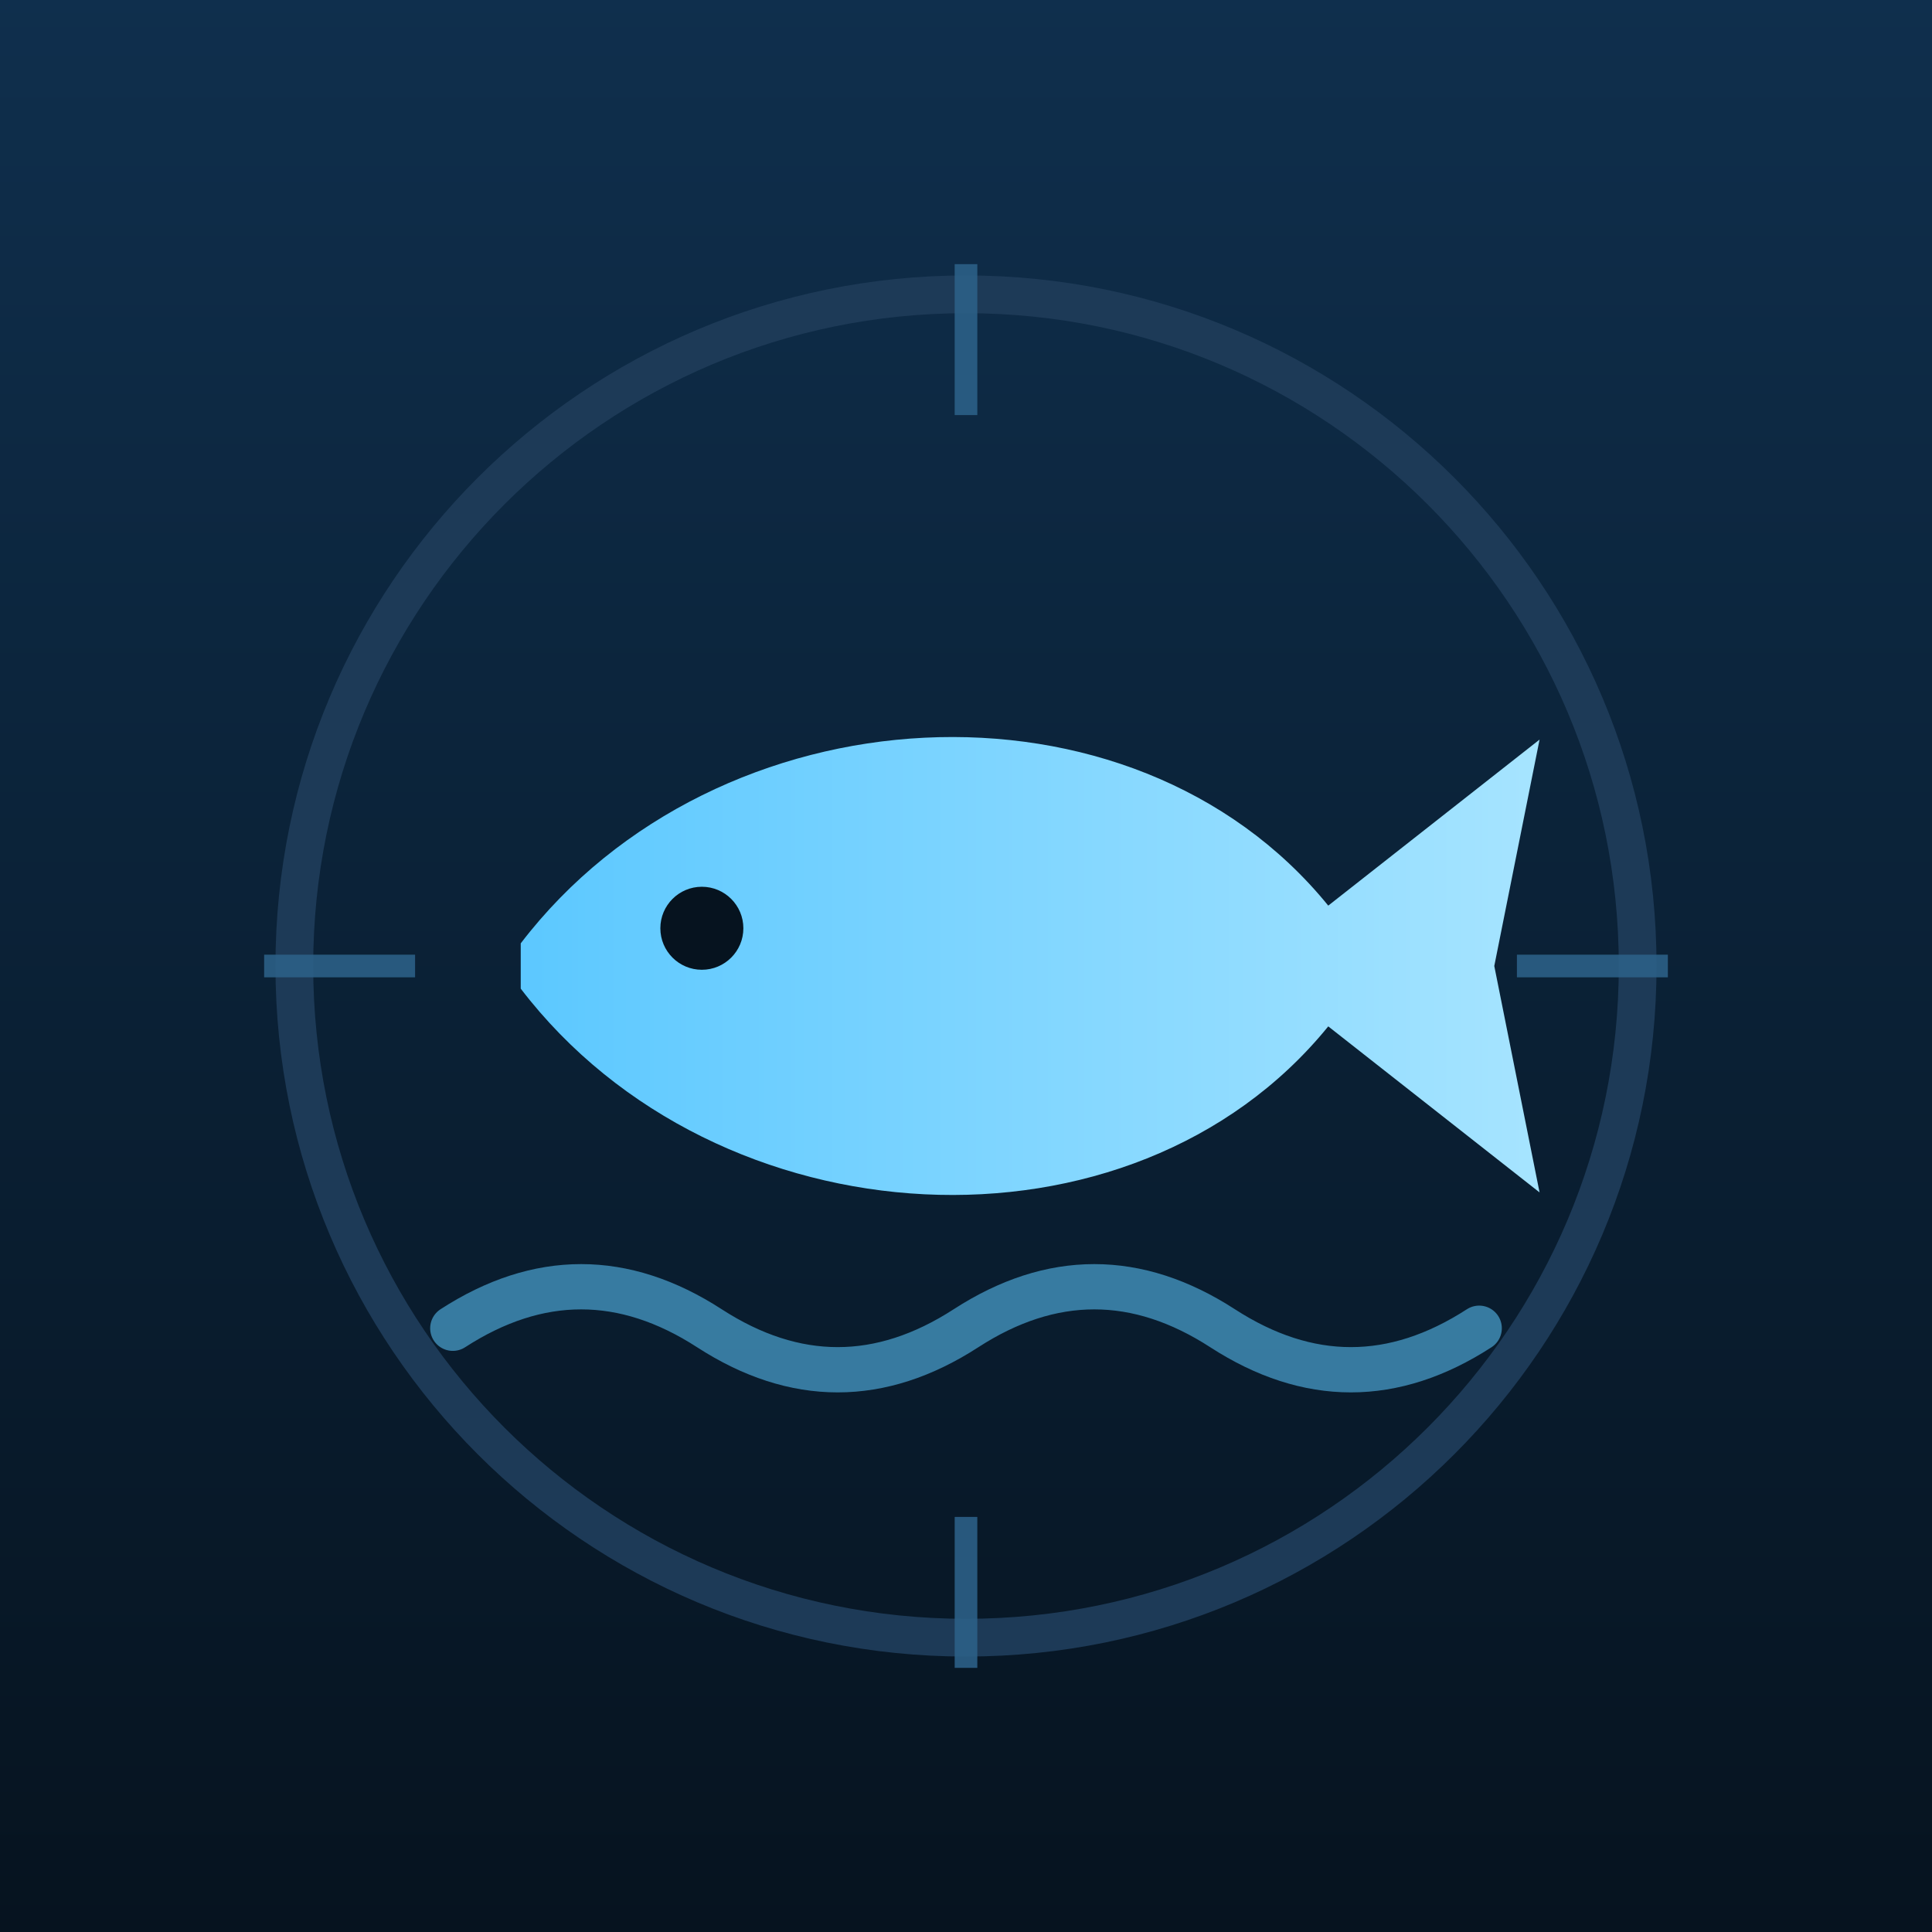
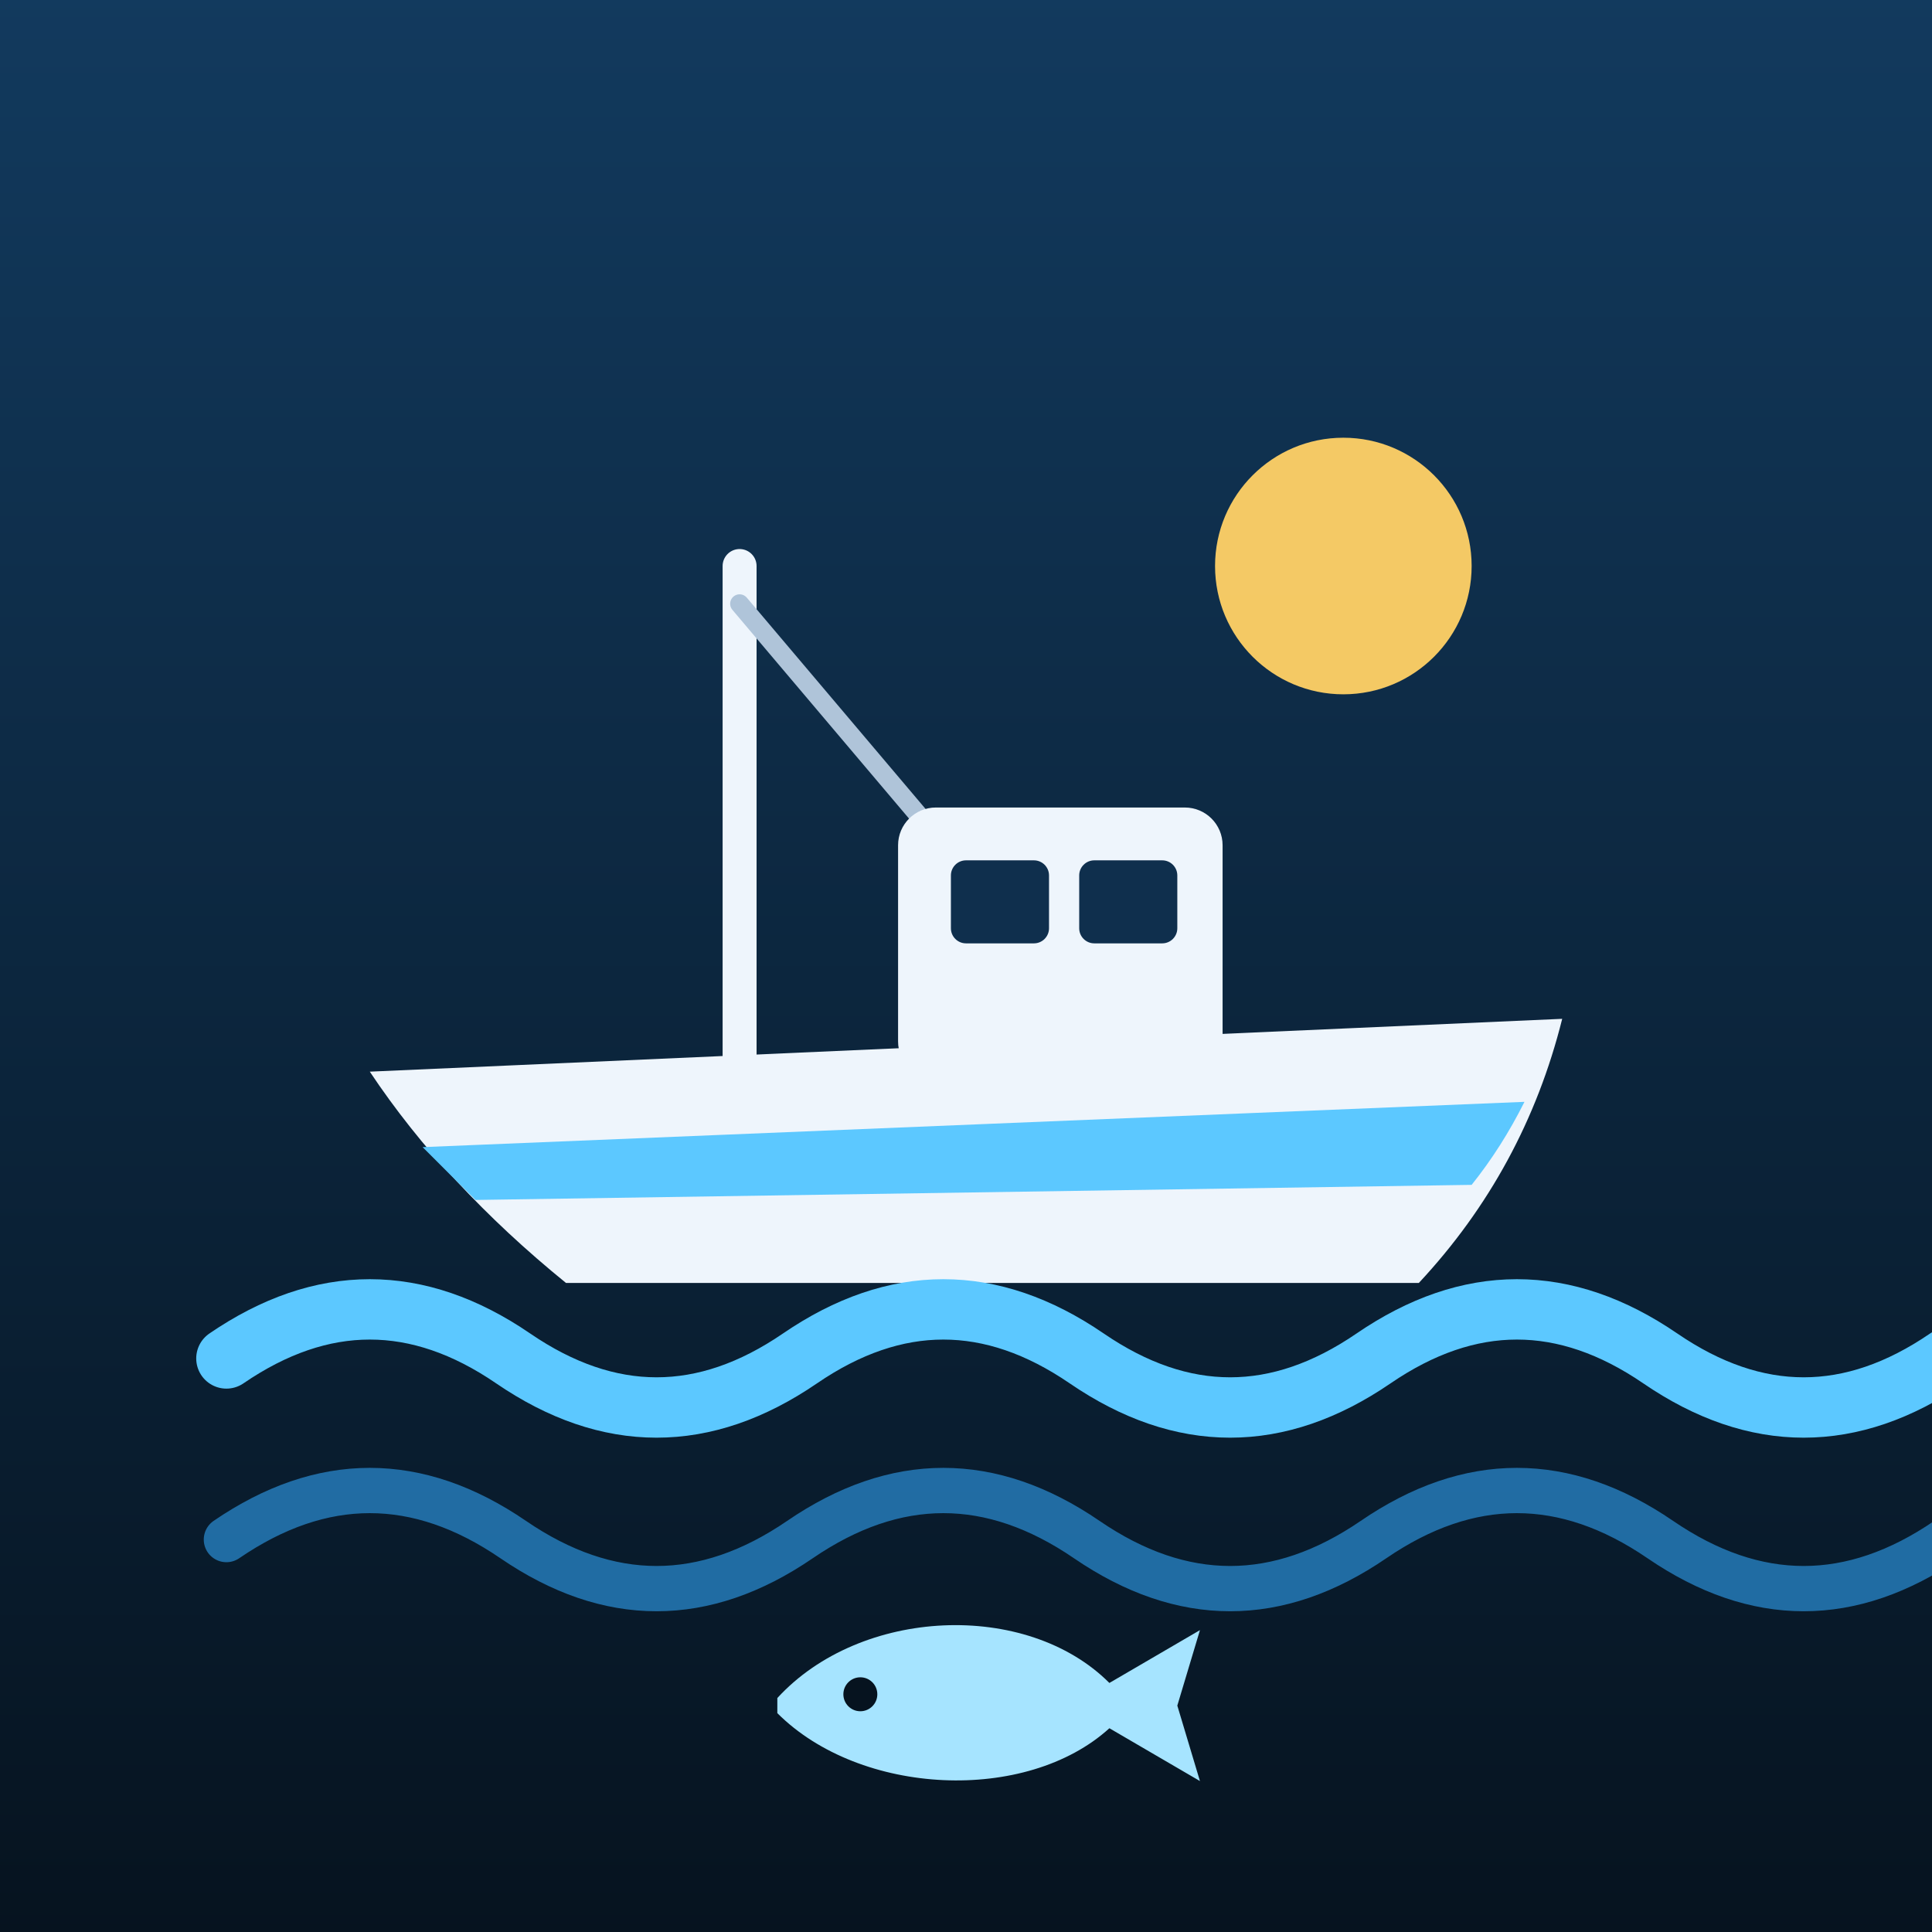
<svg xmlns="http://www.w3.org/2000/svg" viewBox="0 0 512 512">
  <defs>
    <linearGradient id="bg" x1="0" y1="0" x2="0" y2="1">
-       <stop offset="0" stop-color="#0F2F4D" />
+       <stop offset="0" stop-color="#123A5E" />
      <stop offset="1" stop-color="#06131F" />
    </linearGradient>
-     <linearGradient id="f" x1="0" y1="0" x2="1" y2="0">
-       <stop offset="0" stop-color="#5CC8FF" />
-       <stop offset="1" stop-color="#A6E4FF" />
-     </linearGradient>
+     <clipPath id="k">
+       <rect width="512" height="512" />
+     </clipPath>
  </defs>
  <rect width="512" height="512" fill="url(#bg)" />
-   <circle cx="256" cy="256" r="178" fill="none" stroke="#1D3A57" stroke-width="10" />
-   <g stroke="#2B5F86" stroke-width="6" opacity=".9">
-     <line x1="256" y1="70" x2="256" y2="110" />
-     <line x1="256" y1="402" x2="256" y2="442" />
-     <line x1="70" y1="256" x2="110" y2="256" />
-     <line x1="402" y1="256" x2="442" y2="256" />
+   <g clip-path="url(#k)">
+     <g id="sol">
+       <circle cx="356" cy="150" r="34" fill="#FFD166" opacity=".95" />
+     </g>
+     <g id="baat">
+       <line x1="196" y1="292" x2="196" y2="150" stroke="#EEF5FC" stroke-width="9" stroke-linecap="round" />
+       <path d="M196 160 L262 238" stroke="#AFC4D9" stroke-width="5" stroke-linecap="round" />
+       <rect x="238" y="214" width="86" height="72" rx="10" fill="#EEF5FC" />
+       <rect x="252" y="228" width="26" height="22" rx="4" fill="#0F2F4D" />
+       <rect x="286" y="228" width="26" height="22" rx="4" fill="#0F2F4D" />
+       <path d="M98 284 L414 270 Q 404 310 376 340 L150 340 Q 118 314 98 284 Z" fill="#EEF5FC" />
+       <path d="M112 304 L404 292 Q 398 304 390 314 L126 318 Z" fill="#5CC8FF" />
+     </g>
+     <path d="M60 360 q 38 -26 76 0 t 76 0 t 76 0 t 76 0 t 76 0 t 76 0" fill="none" stroke="#5CC8FF" stroke-width="16" stroke-linecap="round" />
+     <path d="M60 408 q 38 -26 76 0 t 76 0 t 76 0 t 76 0 t 76 0 t 76 0" fill="none" stroke="#2B8FD6" stroke-width="12" stroke-linecap="round" opacity=".7" />
+     <g id="fisk" transform="translate(206 432)">
+       <path d="M0 18 C 22 -6, 66 -8, 88 14 L 112 0 L 106 20 L 112 40 L 88 26 C 66 46, 22 44, 0 22 Z" fill="#A6E4FF" />
+       <circle cx="22" cy="17" r="4.5" fill="#06131F" />
+     </g>
  </g>
-   <path d="M138 250 C 190 182, 300 176, 352 240 L 408 196 L 396 256 L 408 316 L 352 272 C 300 336, 190 330, 138 262 Z" fill="url(#f)" />
-   <circle cx="186" cy="246" r="11" fill="#06131F" />
-   <path d="M120 352 q 34 -22 68 0 t 68 0 t 68 0 t 68 0" fill="none" stroke="#5CC8FF" stroke-width="12" stroke-linecap="round" opacity=".55" />
</svg>
